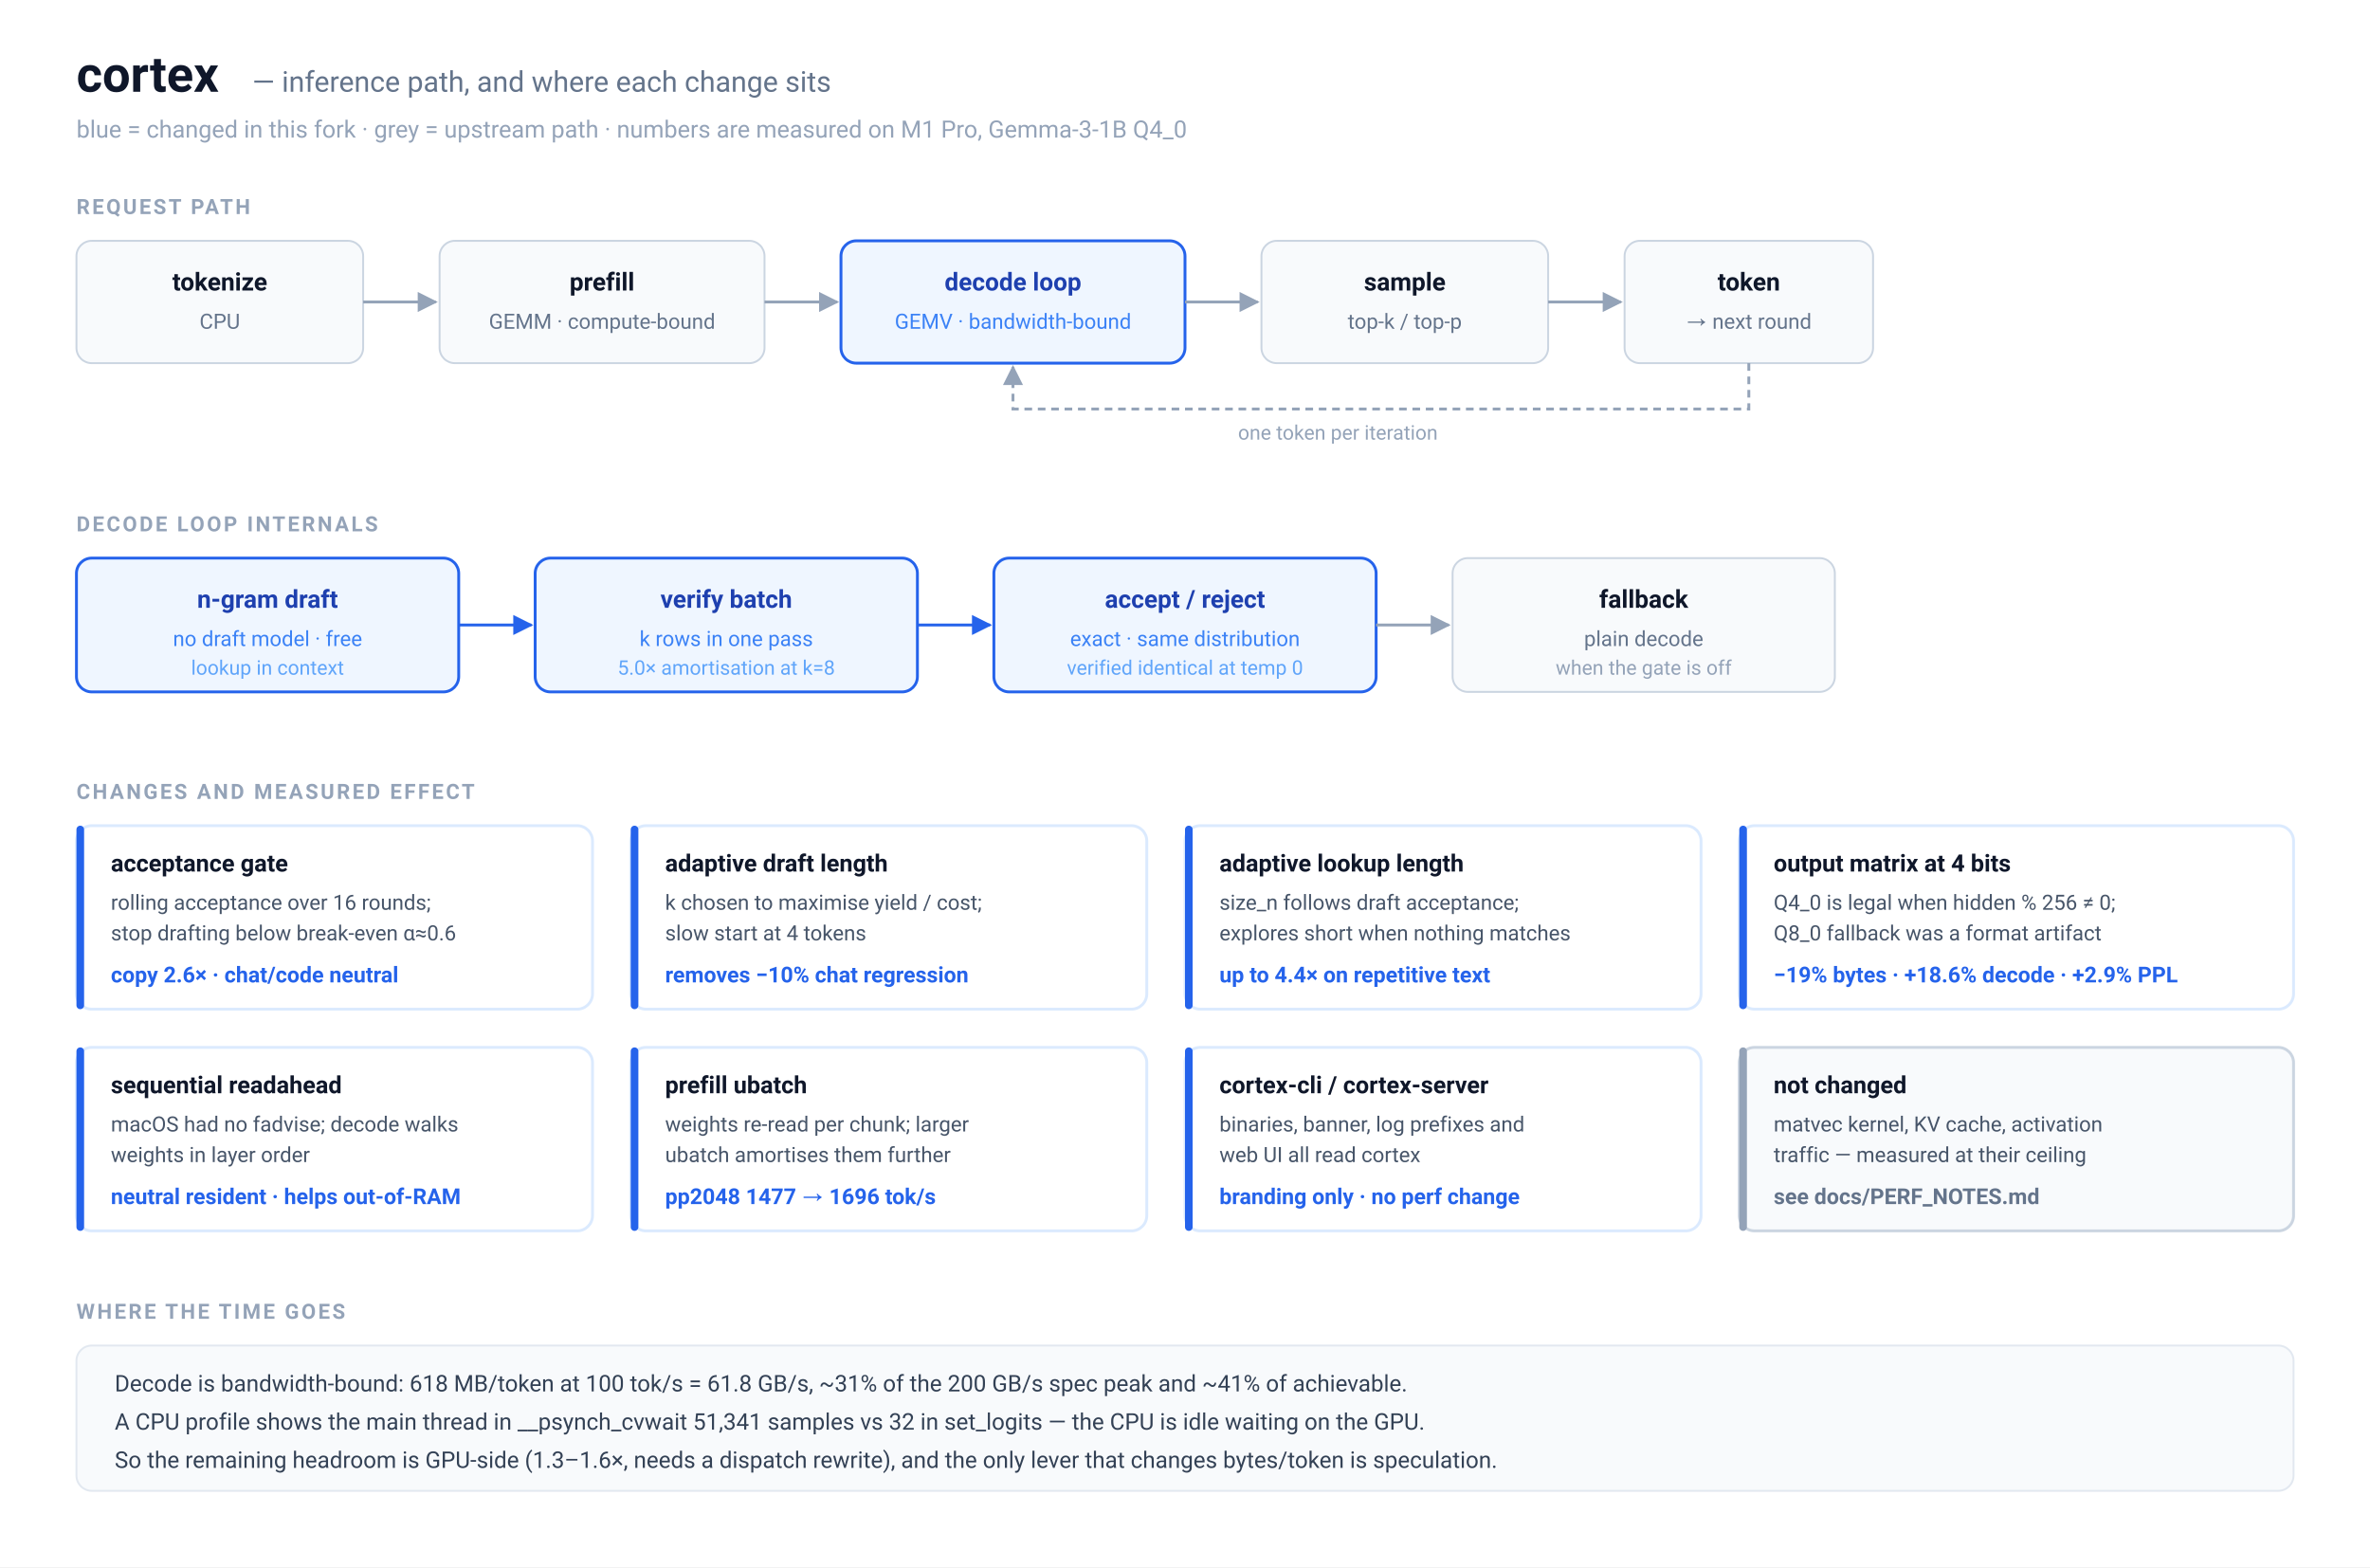
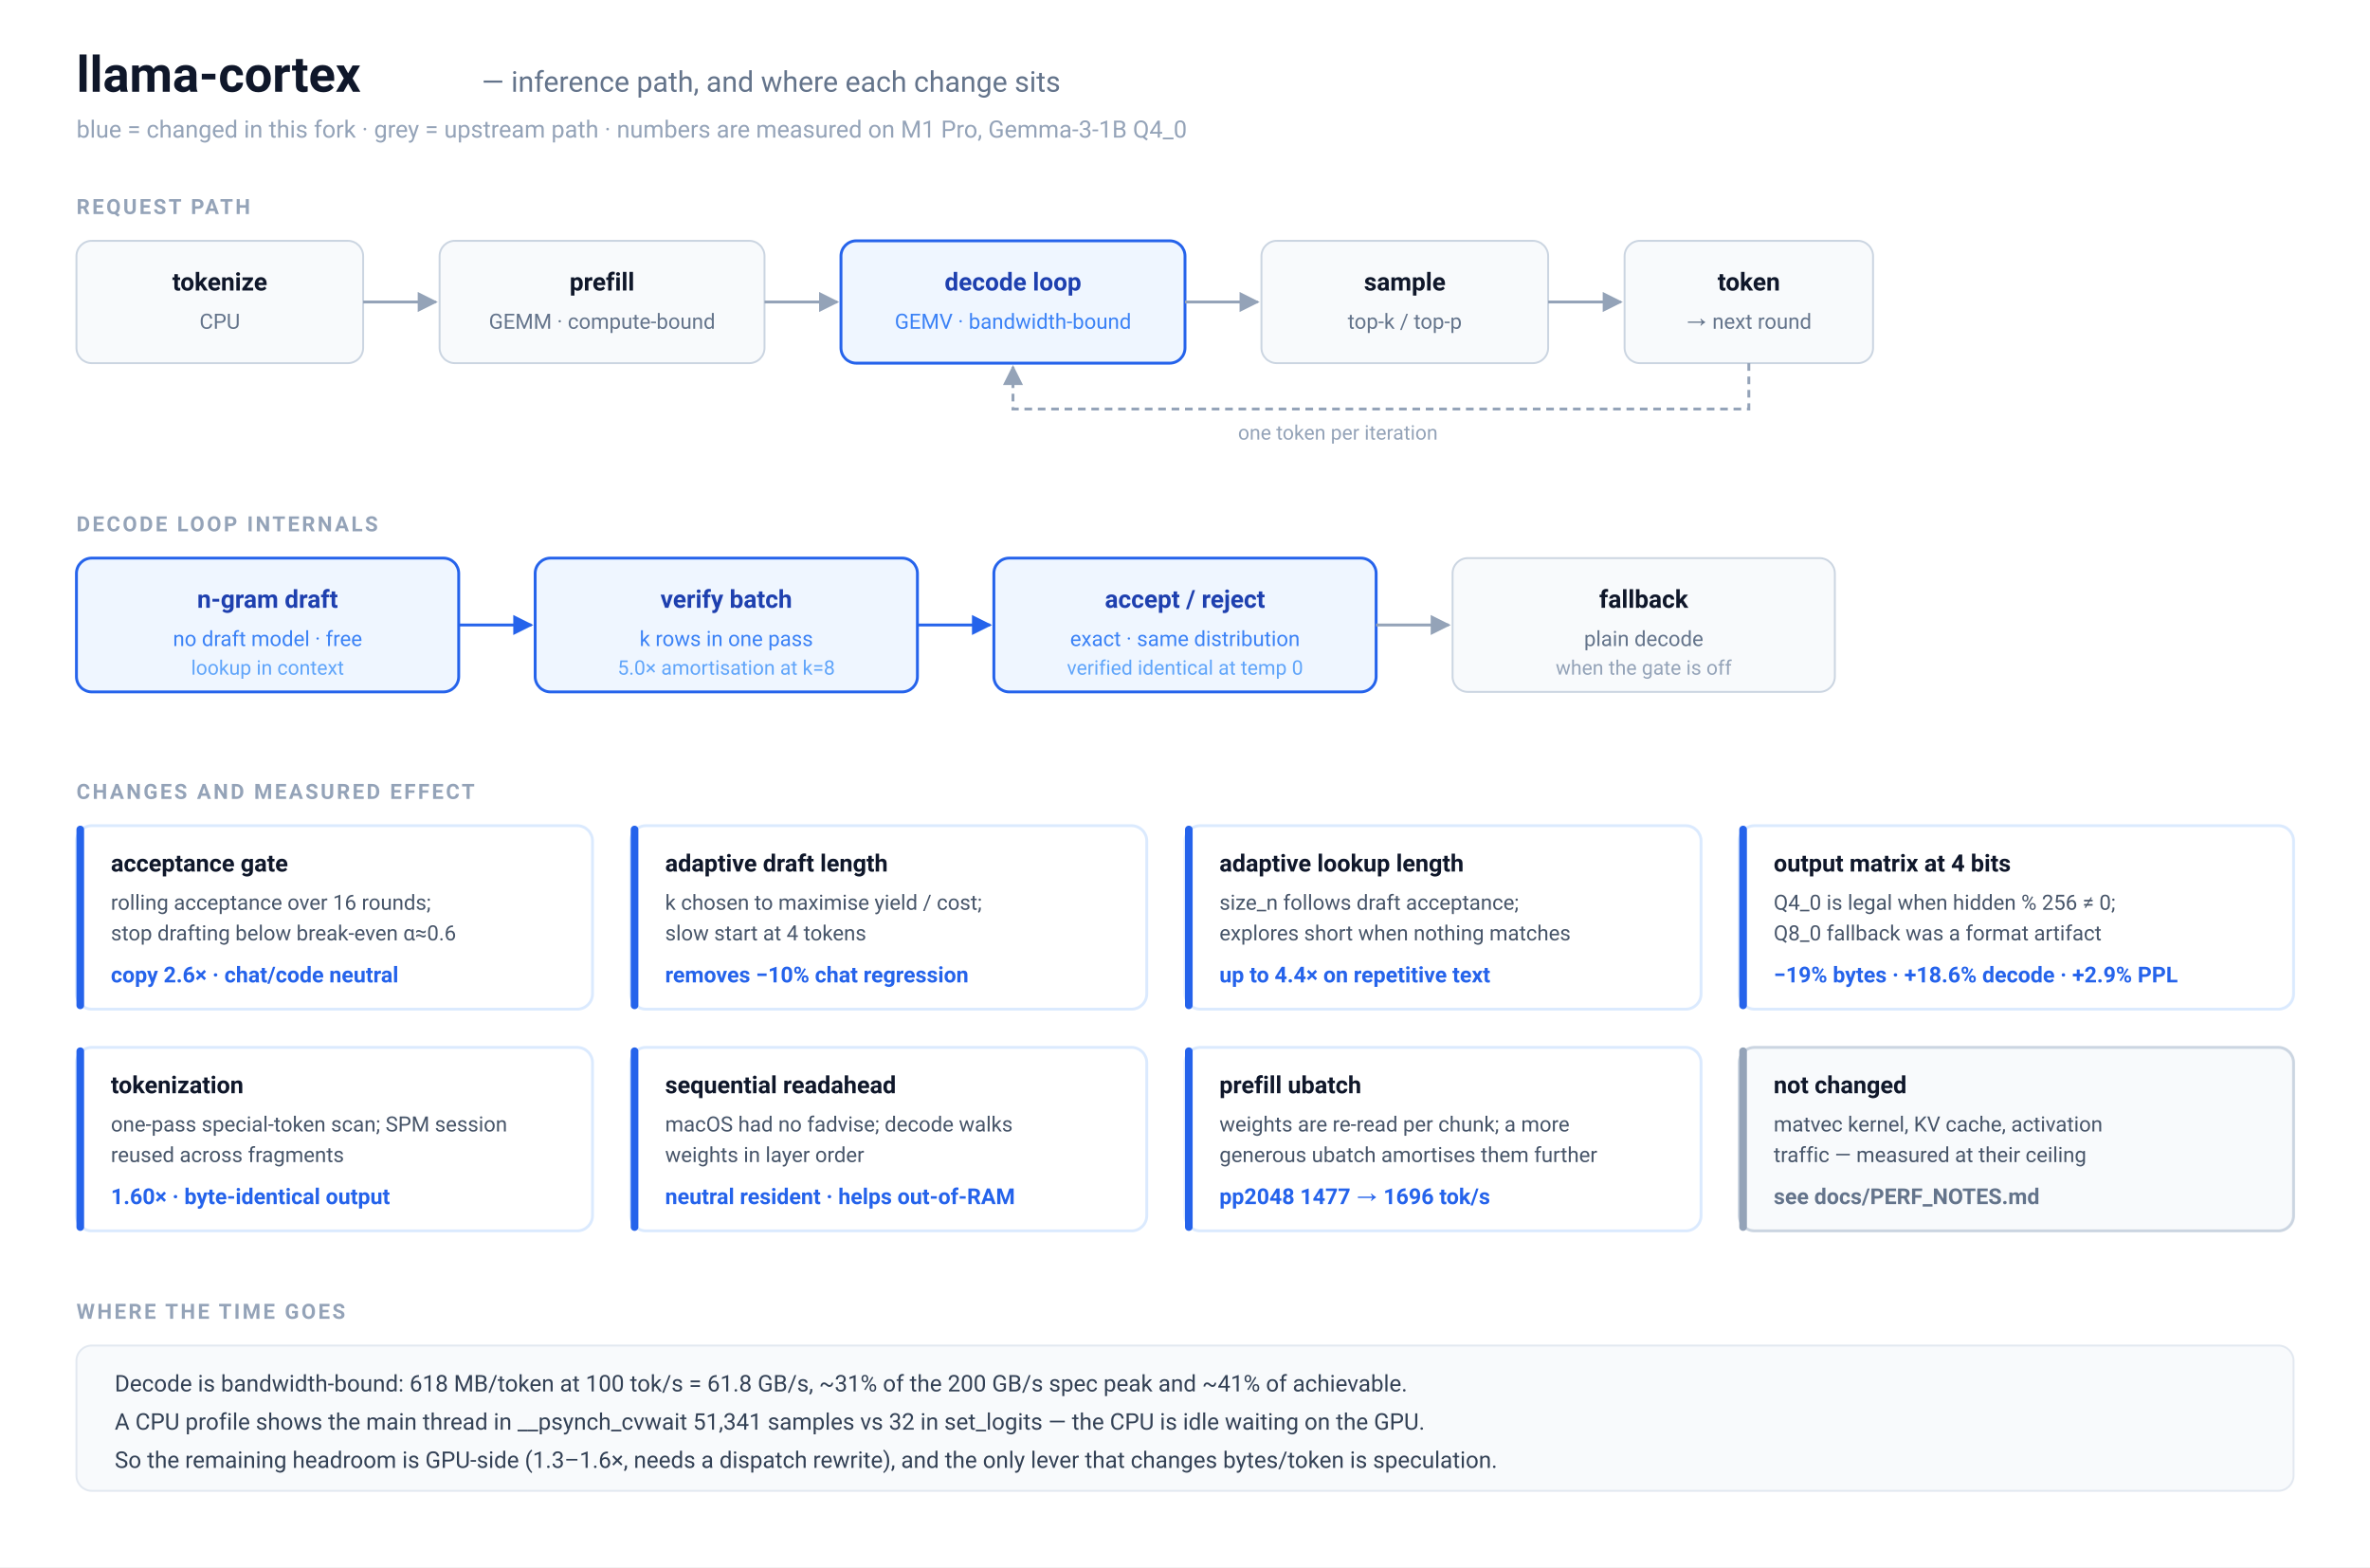
<svg xmlns="http://www.w3.org/2000/svg" width="1240" height="820" viewBox="0 0 1240 820" font-family="ui-sans-serif, -apple-system, Segoe UI, Roboto, Helvetica, Arial, sans-serif">
  <defs>
    <marker id="arrow" viewBox="0 0 10 10" refX="9" refY="5" markerWidth="7" markerHeight="7" orient="auto-start-reverse">
      <path d="M 0 0 L 10 5 L 0 10 z" fill="#94a3b8" />
    </marker>
    <marker id="arrow-blue" viewBox="0 0 10 10" refX="9" refY="5" markerWidth="7" markerHeight="7" orient="auto-start-reverse">
      <path d="M 0 0 L 10 5 L 0 10 z" fill="#2563eb" />
    </marker>
  </defs>
  <rect width="1240" height="820" fill="#ffffff" />
-   <text x="40" y="48" font-size="26" font-weight="700" fill="#0f172a">cortex</text>
-   <text x="132" y="48" font-size="15" fill="#64748b">— inference path, and where each change sits</text>
+   <text x="40" y="48" font-size="26" font-weight="700" fill="#0f172a">llama-cortex</text>
+   <text x="252" y="48" font-size="15" fill="#64748b">— inference path, and where each change sits</text>
  <text x="40" y="72" font-size="12.5" fill="#94a3b8">blue = changed in this fork · grey = upstream path · numbers are measured on M1 Pro, Gemma-3-1B Q4_0</text>
  <text x="40" y="112" font-size="11" font-weight="700" fill="#94a3b8" letter-spacing="1.2">REQUEST PATH</text>
  <rect x="40" y="126" width="150" height="64" rx="8" fill="#f8fafc" stroke="#cbd5e1" />
  <text x="115" y="152" font-size="13" font-weight="600" fill="#0f172a" text-anchor="middle">tokenize</text>
  <text x="115" y="172" font-size="11" fill="#64748b" text-anchor="middle">CPU</text>
  <rect x="230" y="126" width="170" height="64" rx="8" fill="#f8fafc" stroke="#cbd5e1" />
  <text x="315" y="152" font-size="13" font-weight="600" fill="#0f172a" text-anchor="middle">prefill</text>
  <text x="315" y="172" font-size="11" fill="#64748b" text-anchor="middle">GEMM · compute-bound</text>
  <rect x="440" y="126" width="180" height="64" rx="8" fill="#eff6ff" stroke="#2563eb" stroke-width="1.5" />
  <text x="530" y="152" font-size="13" font-weight="600" fill="#1e40af" text-anchor="middle">decode loop</text>
  <text x="530" y="172" font-size="11" fill="#3b82f6" text-anchor="middle">GEMV · bandwidth-bound</text>
  <rect x="660" y="126" width="150" height="64" rx="8" fill="#f8fafc" stroke="#cbd5e1" />
  <text x="735" y="152" font-size="13" font-weight="600" fill="#0f172a" text-anchor="middle">sample</text>
  <text x="735" y="172" font-size="11" fill="#64748b" text-anchor="middle">top-k / top-p</text>
  <rect x="850" y="126" width="130" height="64" rx="8" fill="#f8fafc" stroke="#cbd5e1" />
  <text x="915" y="152" font-size="13" font-weight="600" fill="#0f172a" text-anchor="middle">token</text>
  <text x="915" y="172" font-size="11" fill="#64748b" text-anchor="middle">→ next round</text>
  <line x1="190" y1="158" x2="228" y2="158" stroke="#94a3b8" stroke-width="1.5" marker-end="url(#arrow)" />
  <line x1="400" y1="158" x2="438" y2="158" stroke="#94a3b8" stroke-width="1.5" marker-end="url(#arrow)" />
  <line x1="620" y1="158" x2="658" y2="158" stroke="#94a3b8" stroke-width="1.5" marker-end="url(#arrow)" />
  <line x1="810" y1="158" x2="848" y2="158" stroke="#94a3b8" stroke-width="1.5" marker-end="url(#arrow)" />
  <path d="M 915 190 L 915 214 L 530 214 L 530 192" fill="none" stroke="#94a3b8" stroke-width="1.5" stroke-dasharray="4 3" marker-end="url(#arrow)" />
  <text x="700" y="230" font-size="10.5" fill="#94a3b8" text-anchor="middle">one token per iteration</text>
  <text x="40" y="278" font-size="11" font-weight="700" fill="#94a3b8" letter-spacing="1.2">DECODE LOOP INTERNALS</text>
  <rect x="40" y="292" width="200" height="70" rx="8" fill="#eff6ff" stroke="#2563eb" stroke-width="1.5" />
  <text x="140" y="318" font-size="13" font-weight="600" fill="#1e40af" text-anchor="middle">n-gram draft</text>
  <text x="140" y="338" font-size="11" fill="#3b82f6" text-anchor="middle">no draft model · free</text>
  <text x="140" y="353" font-size="10.5" fill="#60a5fa" text-anchor="middle">lookup in context</text>
  <rect x="280" y="292" width="200" height="70" rx="8" fill="#eff6ff" stroke="#2563eb" stroke-width="1.5" />
  <text x="380" y="318" font-size="13" font-weight="600" fill="#1e40af" text-anchor="middle">verify batch</text>
  <text x="380" y="338" font-size="11" fill="#3b82f6" text-anchor="middle">k rows in one pass</text>
  <text x="380" y="353" font-size="10.5" fill="#60a5fa" text-anchor="middle">5.0× amortisation at k=8</text>
  <rect x="520" y="292" width="200" height="70" rx="8" fill="#eff6ff" stroke="#2563eb" stroke-width="1.5" />
  <text x="620" y="318" font-size="13" font-weight="600" fill="#1e40af" text-anchor="middle">accept / reject</text>
  <text x="620" y="338" font-size="11" fill="#3b82f6" text-anchor="middle">exact · same distribution</text>
  <text x="620" y="353" font-size="10.5" fill="#60a5fa" text-anchor="middle">verified identical at temp 0</text>
  <rect x="760" y="292" width="200" height="70" rx="8" fill="#f8fafc" stroke="#cbd5e1" />
  <text x="860" y="318" font-size="13" font-weight="600" fill="#0f172a" text-anchor="middle">fallback</text>
  <text x="860" y="338" font-size="11" fill="#64748b" text-anchor="middle">plain decode</text>
  <text x="860" y="353" font-size="10.5" fill="#94a3b8" text-anchor="middle">when the gate is off</text>
  <line x1="240" y1="327" x2="278" y2="327" stroke="#2563eb" stroke-width="1.5" marker-end="url(#arrow-blue)" />
  <line x1="480" y1="327" x2="518" y2="327" stroke="#2563eb" stroke-width="1.5" marker-end="url(#arrow-blue)" />
  <line x1="720" y1="327" x2="758" y2="327" stroke="#94a3b8" stroke-width="1.5" marker-end="url(#arrow)" />
  <text x="40" y="418" font-size="11" font-weight="700" fill="#94a3b8" letter-spacing="1.2">CHANGES AND MEASURED EFFECT</text>
  <g>
    <rect x="40" y="432" width="270" height="96" rx="8" fill="#ffffff" stroke="#dbeafe" stroke-width="1.5" />
    <rect x="40" y="432" width="4" height="96" rx="2" fill="#2563eb" />
    <text x="58" y="456" font-size="12.5" font-weight="700" fill="#0f172a">acceptance gate</text>
    <text x="58" y="476" font-size="11" fill="#475569">rolling acceptance over 16 rounds;</text>
    <text x="58" y="492" font-size="11" fill="#475569">stop drafting below break-even α≈0.6</text>
    <text x="58" y="514" font-size="11.5" font-weight="600" fill="#2563eb">copy 2.6× · chat/code neutral</text>
  </g>
  <g>
    <rect x="330" y="432" width="270" height="96" rx="8" fill="#ffffff" stroke="#dbeafe" stroke-width="1.5" />
    <rect x="330" y="432" width="4" height="96" rx="2" fill="#2563eb" />
    <text x="348" y="456" font-size="12.5" font-weight="700" fill="#0f172a">adaptive draft length</text>
    <text x="348" y="476" font-size="11" fill="#475569">k chosen to maximise yield / cost;</text>
    <text x="348" y="492" font-size="11" fill="#475569">slow start at 4 tokens</text>
    <text x="348" y="514" font-size="11.5" font-weight="600" fill="#2563eb">removes −10% chat regression</text>
  </g>
  <g>
    <rect x="620" y="432" width="270" height="96" rx="8" fill="#ffffff" stroke="#dbeafe" stroke-width="1.5" />
    <rect x="620" y="432" width="4" height="96" rx="2" fill="#2563eb" />
    <text x="638" y="456" font-size="12.5" font-weight="700" fill="#0f172a">adaptive lookup length</text>
    <text x="638" y="476" font-size="11" fill="#475569">size_n follows draft acceptance;</text>
    <text x="638" y="492" font-size="11" fill="#475569">explores short when nothing matches</text>
    <text x="638" y="514" font-size="11.5" font-weight="600" fill="#2563eb">up to 4.4× on repetitive text</text>
  </g>
  <g>
    <rect x="910" y="432" width="290" height="96" rx="8" fill="#ffffff" stroke="#dbeafe" stroke-width="1.5" />
    <rect x="910" y="432" width="4" height="96" rx="2" fill="#2563eb" />
    <text x="928" y="456" font-size="12.5" font-weight="700" fill="#0f172a">output matrix at 4 bits</text>
    <text x="928" y="476" font-size="11" fill="#475569">Q4_0 is legal when hidden % 256 ≠ 0;</text>
    <text x="928" y="492" font-size="11" fill="#475569">Q8_0 fallback was a format artifact</text>
    <text x="928" y="514" font-size="11.5" font-weight="600" fill="#2563eb">−19% bytes · +18.6% decode · +2.9% PPL</text>
  </g>
  <g>
    <rect x="40" y="548" width="270" height="96" rx="8" fill="#ffffff" stroke="#dbeafe" stroke-width="1.5" />
    <rect x="40" y="548" width="4" height="96" rx="2" fill="#2563eb" />
-     <text x="58" y="572" font-size="12.5" font-weight="700" fill="#0f172a">sequential readahead</text>
-     <text x="58" y="592" font-size="11" fill="#475569">macOS had no fadvise; decode walks</text>
-     <text x="58" y="608" font-size="11" fill="#475569">weights in layer order</text>
-     <text x="58" y="630" font-size="11.5" font-weight="600" fill="#2563eb">neutral resident · helps out-of-RAM</text>
+     <text x="58" y="572" font-size="12.5" font-weight="700" fill="#0f172a">tokenization</text>
+     <text x="58" y="592" font-size="11" fill="#475569">one-pass special-token scan; SPM session</text>
+     <text x="58" y="608" font-size="11" fill="#475569">reused across fragments</text>
+     <text x="58" y="630" font-size="11.5" font-weight="600" fill="#2563eb">1.60× · byte-identical output</text>
  </g>
  <g>
    <rect x="330" y="548" width="270" height="96" rx="8" fill="#ffffff" stroke="#dbeafe" stroke-width="1.5" />
    <rect x="330" y="548" width="4" height="96" rx="2" fill="#2563eb" />
-     <text x="348" y="572" font-size="12.5" font-weight="700" fill="#0f172a">prefill ubatch</text>
-     <text x="348" y="592" font-size="11" fill="#475569">weights re-read per chunk; larger</text>
-     <text x="348" y="608" font-size="11" fill="#475569">ubatch amortises them further</text>
-     <text x="348" y="630" font-size="11.5" font-weight="600" fill="#2563eb">pp2048 1477 → 1696 tok/s</text>
+     <text x="348" y="572" font-size="12.5" font-weight="700" fill="#0f172a">sequential readahead</text>
+     <text x="348" y="592" font-size="11" fill="#475569">macOS had no fadvise; decode walks</text>
+     <text x="348" y="608" font-size="11" fill="#475569">weights in layer order</text>
+     <text x="348" y="630" font-size="11.5" font-weight="600" fill="#2563eb">neutral resident · helps out-of-RAM</text>
  </g>
  <g>
    <rect x="620" y="548" width="270" height="96" rx="8" fill="#ffffff" stroke="#dbeafe" stroke-width="1.5" />
    <rect x="620" y="548" width="4" height="96" rx="2" fill="#2563eb" />
-     <text x="638" y="572" font-size="12.5" font-weight="700" fill="#0f172a">cortex-cli / cortex-server</text>
-     <text x="638" y="592" font-size="11" fill="#475569">binaries, banner, log prefixes and</text>
-     <text x="638" y="608" font-size="11" fill="#475569">web UI all read cortex</text>
-     <text x="638" y="630" font-size="11.5" font-weight="600" fill="#2563eb">branding only · no perf change</text>
+     <text x="638" y="572" font-size="12.5" font-weight="700" fill="#0f172a">prefill ubatch</text>
+     <text x="638" y="592" font-size="11" fill="#475569">weights are re-read per chunk; a more</text>
+     <text x="638" y="608" font-size="11" fill="#475569">generous ubatch amortises them further</text>
+     <text x="638" y="630" font-size="11.5" font-weight="600" fill="#2563eb">pp2048 1477 → 1696 tok/s</text>
  </g>
  <g>
    <rect x="910" y="548" width="290" height="96" rx="8" fill="#f8fafc" stroke="#cbd5e1" stroke-width="1.5" />
    <rect x="910" y="548" width="4" height="96" rx="2" fill="#94a3b8" />
    <text x="928" y="572" font-size="12.5" font-weight="700" fill="#0f172a">not changed</text>
    <text x="928" y="592" font-size="11" fill="#475569">matvec kernel, KV cache, activation</text>
    <text x="928" y="608" font-size="11" fill="#475569">traffic — measured at their ceiling</text>
    <text x="928" y="630" font-size="11.5" font-weight="600" fill="#64748b">see docs/PERF_NOTES.md</text>
  </g>
  <text x="40" y="690" font-size="11" font-weight="700" fill="#94a3b8" letter-spacing="1.2">WHERE THE TIME GOES</text>
  <rect x="40" y="704" width="1160" height="76" rx="8" fill="#f8fafc" stroke="#e2e8f0" />
  <text x="60" y="728" font-size="12" fill="#334155">Decode is bandwidth-bound: 618 MB/token at 100 tok/s = 61.8 GB/s, ~31% of the 200 GB/s spec peak and ~41% of achievable.</text>
  <text x="60" y="748" font-size="12" fill="#334155">A CPU profile shows the main thread in __psynch_cvwait 51,341 samples vs 32 in set_logits — the CPU is idle waiting on the GPU.</text>
  <text x="60" y="768" font-size="12" fill="#334155">So the remaining headroom is GPU-side (1.3–1.6×, needs a dispatch rewrite), and the only lever that changes bytes/token is speculation.</text>
</svg>
